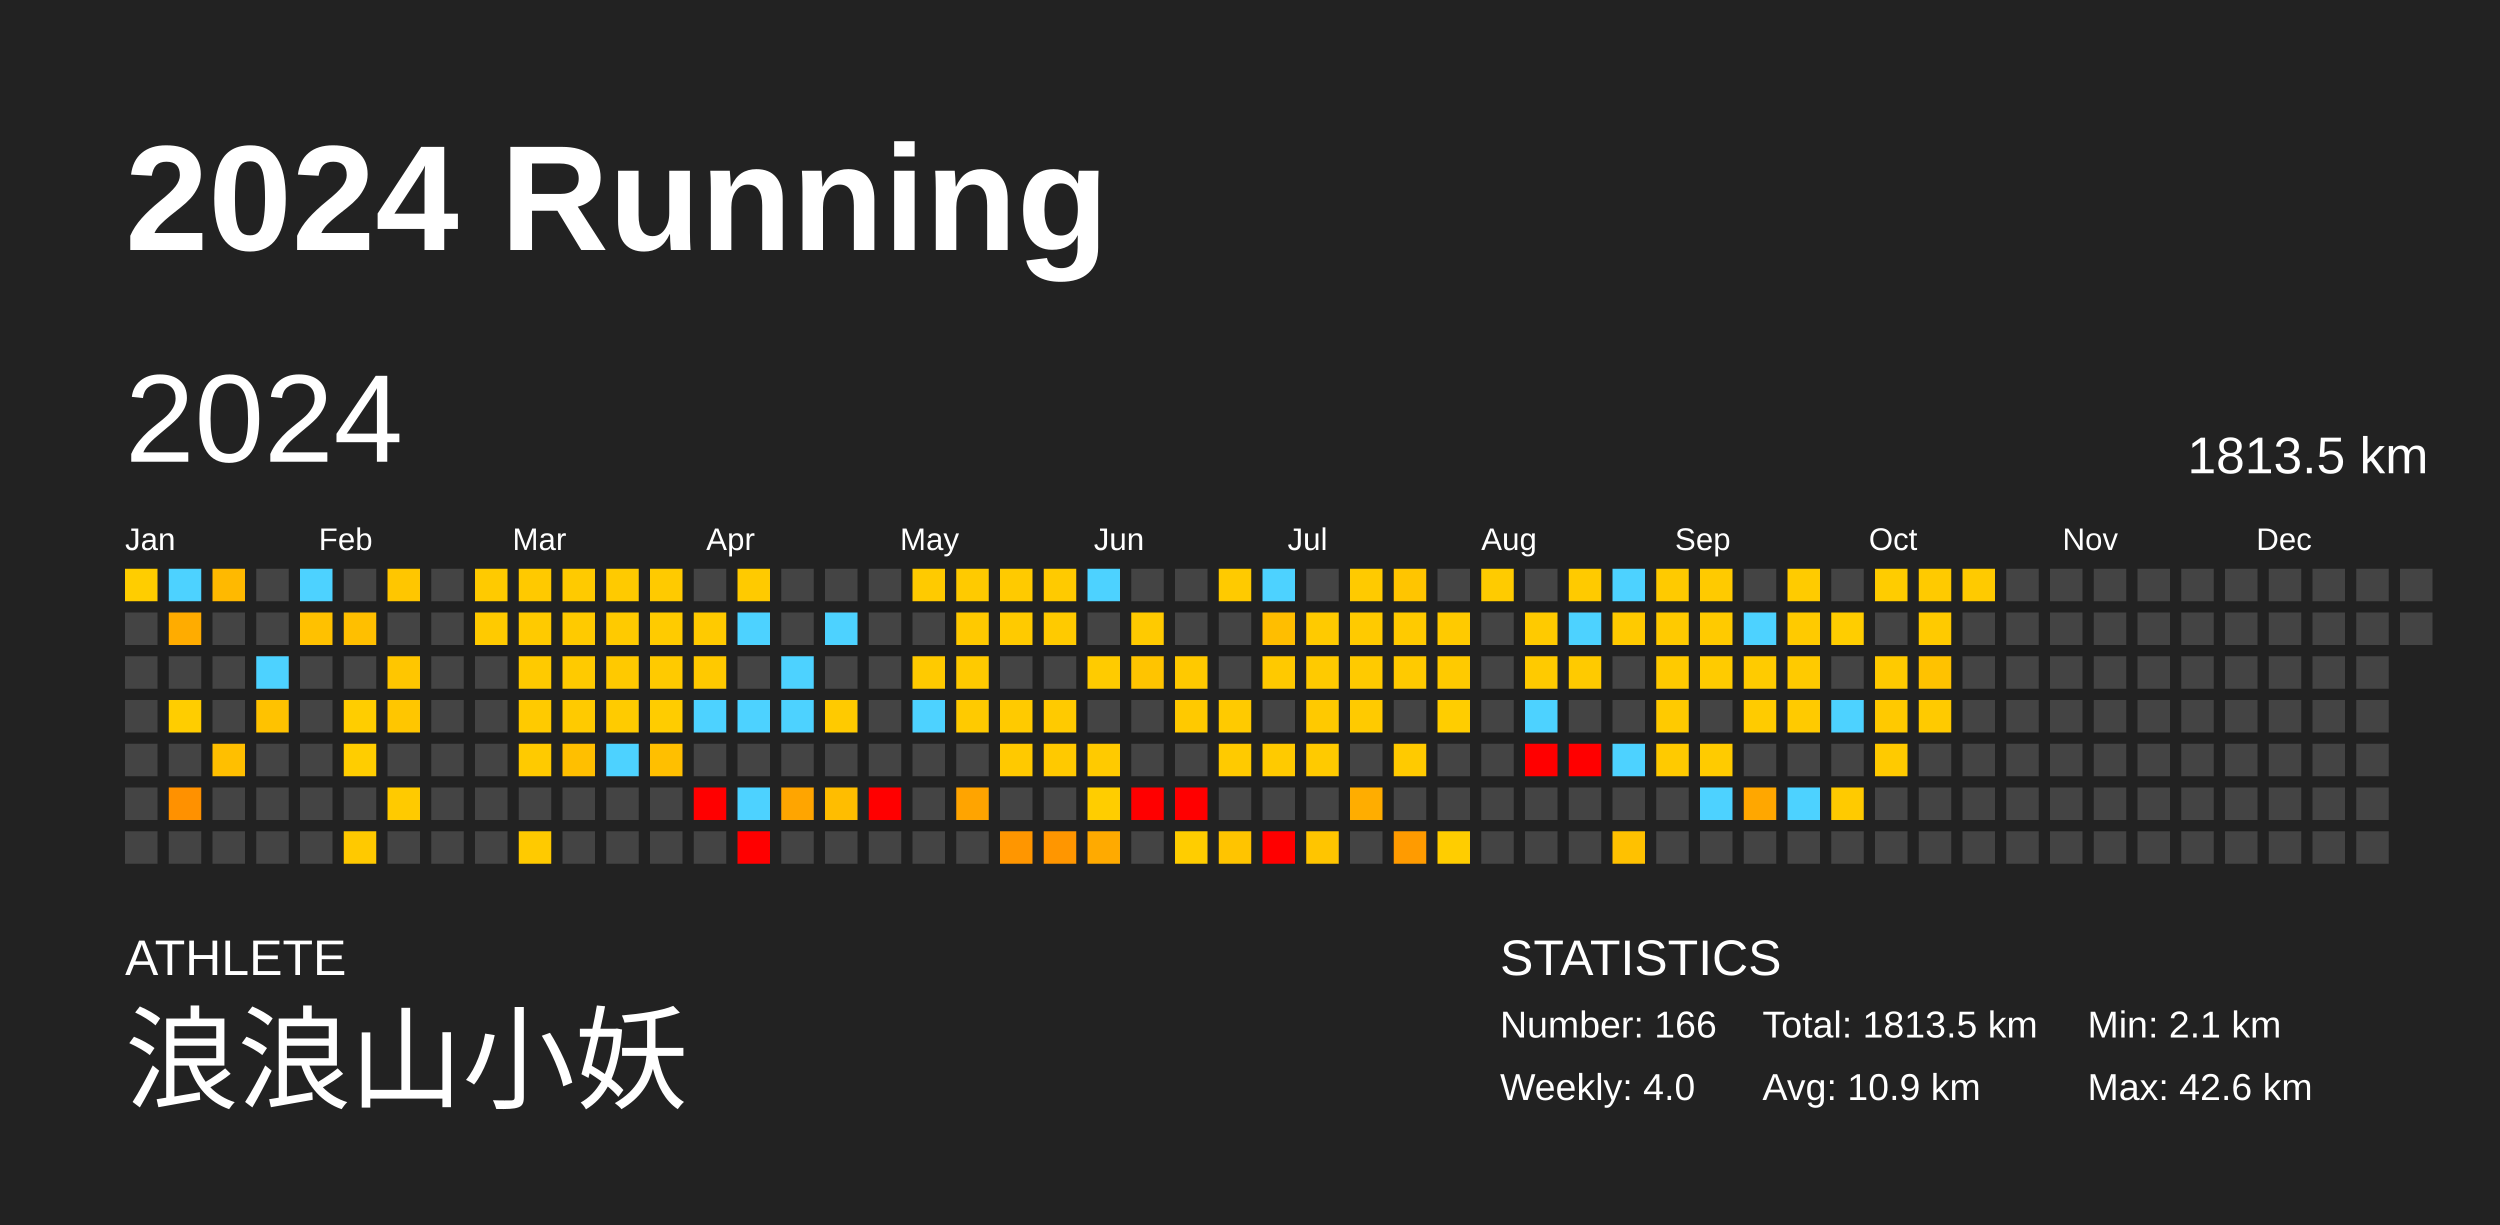
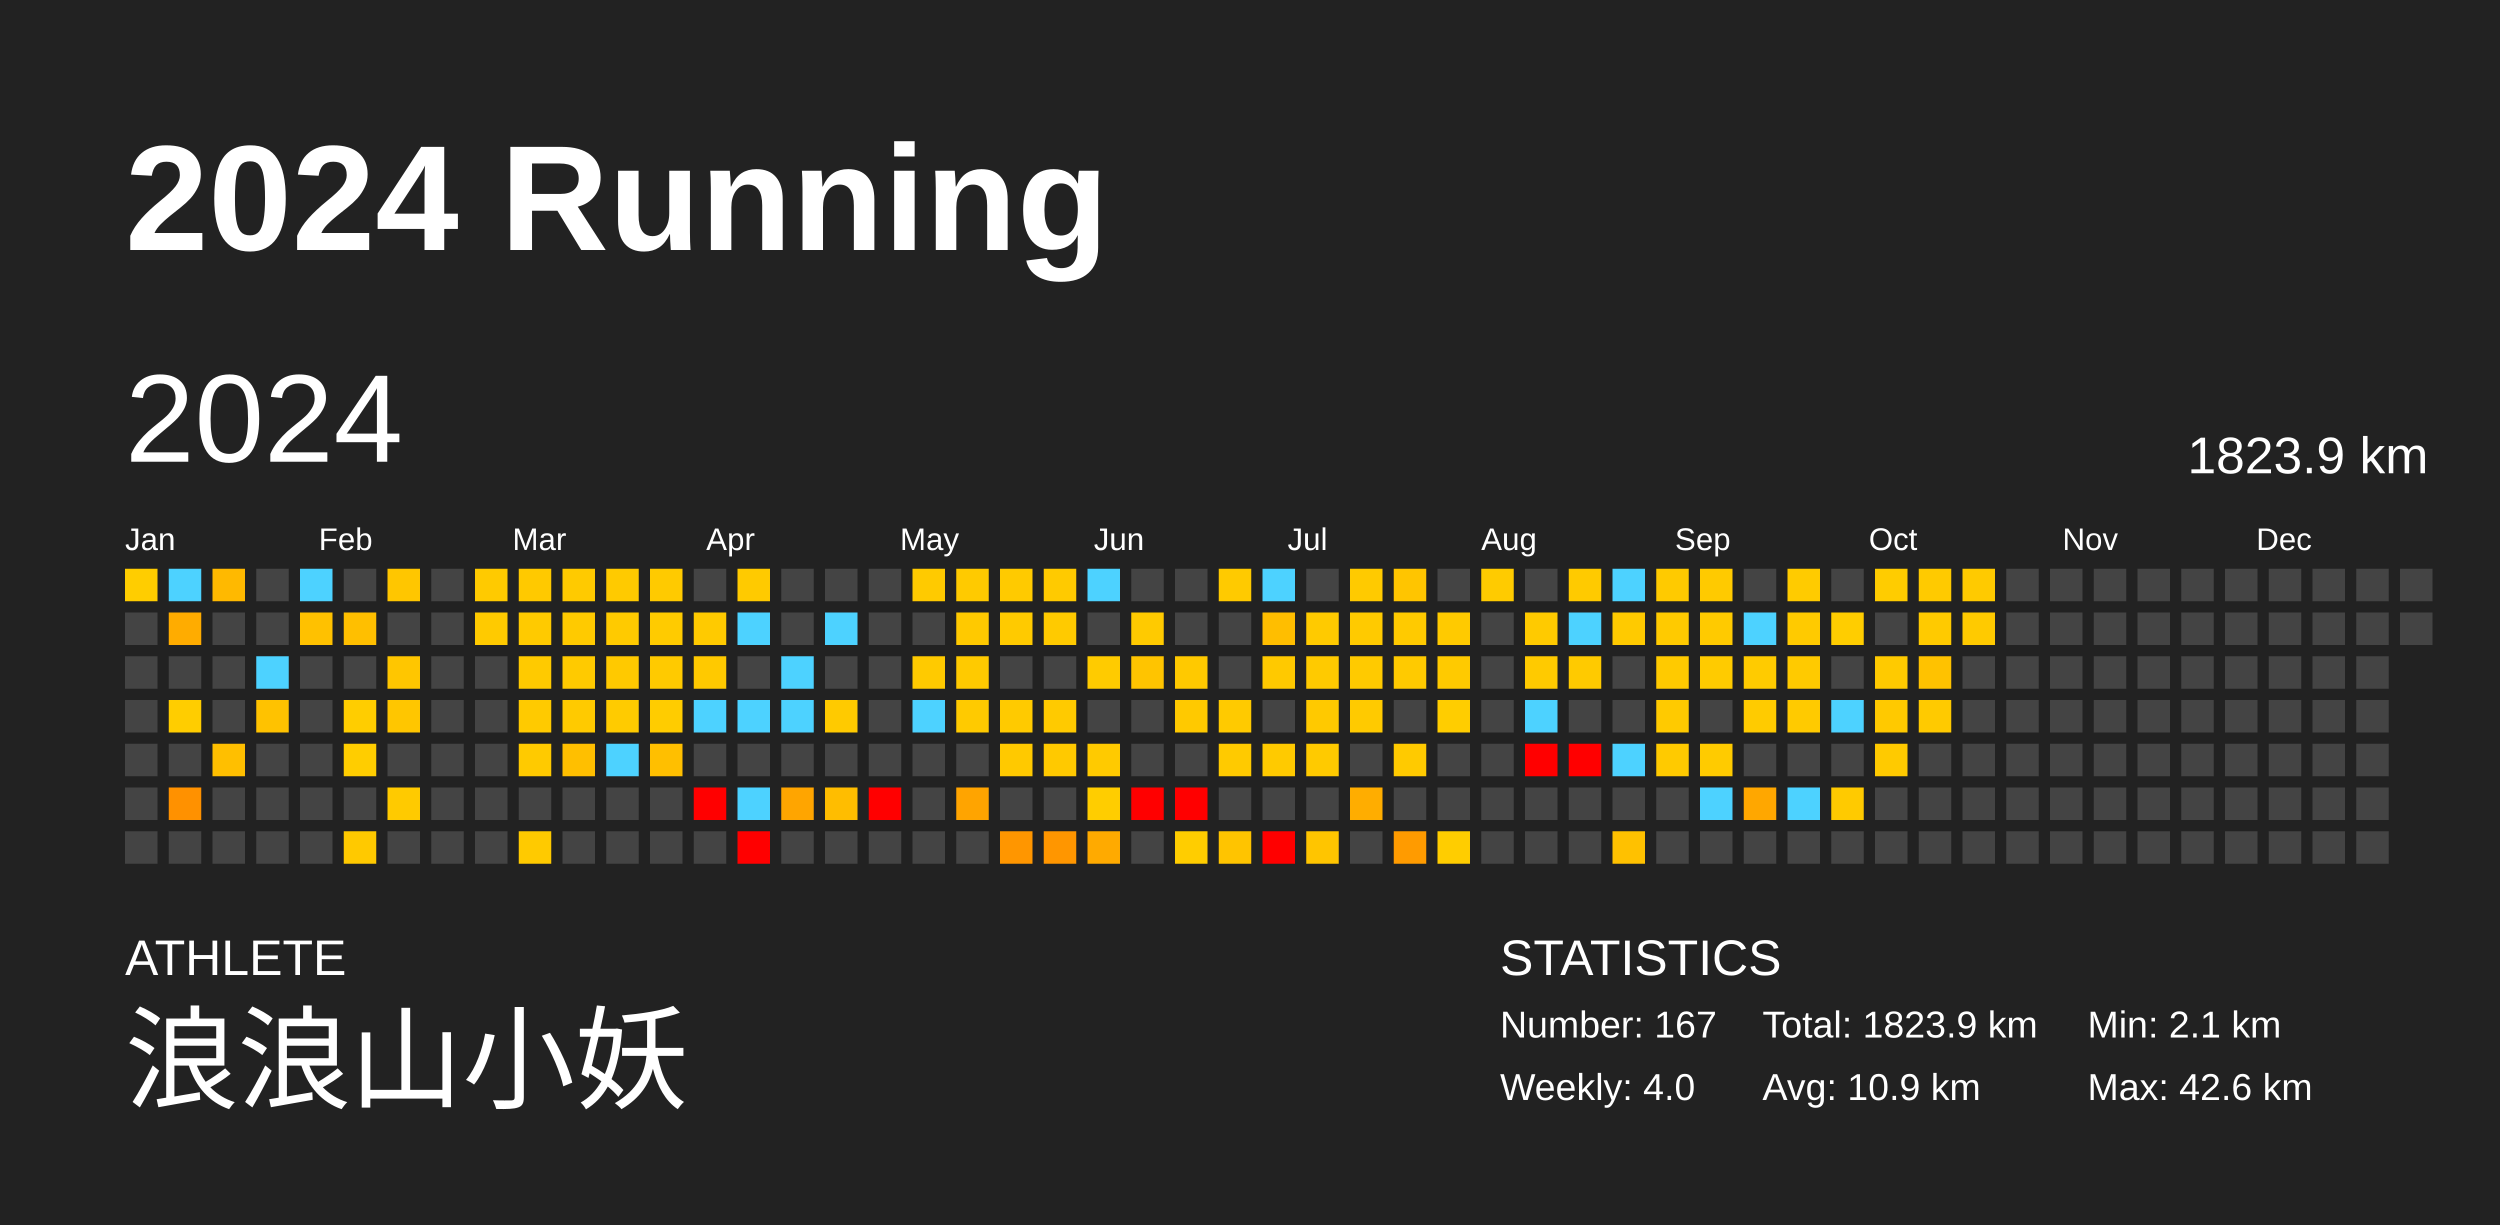
<svg xmlns="http://www.w3.org/2000/svg" baseProfile="full" height="98mm" version="1.1" viewBox="0,0,200,98" width="200mm">
  <defs />
  <rect fill="#222222" height="98" width="200" x="0" y="0" />
  <text fill="#FFFFFF" style="font-size:12px; font-family:Arial; font-weight:bold;" x="10" y="20">2024 Running</text>
  <text fill="#FFFFFF" style="font-size:4px; font-family:Arial" x="10" y="78">ATHLETE</text>
  <text fill="#FFFFFF" style="font-size:9px; font-family:Arial" x="10" y="88">浪浪山小妖</text>
  <text fill="#FFFFFF" style="font-size:4px; font-family:Arial" x="120" y="78">STATISTICS</text>
-   <text fill="#FFFFFF" style="font-size:3px; font-family:Arial" x="120" y="83">Number: 166</text>
+   <text fill="#FFFFFF" style="font-size:3px; font-family:Arial" x="120" y="83">Number: 167</text>
  <text fill="#FFFFFF" style="font-size:3px; font-family:Arial" x="120" y="88">Weekly: 4.0</text>
-   <text fill="#FFFFFF" style="font-size:3px; font-family:Arial" x="141" y="83">Total: 1813.5 km</text>
+   <text fill="#FFFFFF" style="font-size:3px; font-family:Arial" x="141" y="83">Total: 1823.9 km</text>
  <text fill="#FFFFFF" style="font-size:3px; font-family:Arial" x="141" y="88">Avg: 10.9 km</text>
  <text fill="#FFFFFF" style="font-size:3px; font-family:Arial" x="167" y="83">Min: 2.1 km</text>
  <text fill="#FFFFFF" style="font-size:3px; font-family:Arial" x="167" y="88">Max: 42.6 km</text>
  <text dominant-baseline="hanging" fill="#FFFFFF" style="font-size:10.0px; font-family:Arial;" x="10" y="30">2024</text>
-   <text dominant-baseline="hanging" fill="#FFFFFF" style="font-size:4.125px; font-family:Arial;" x="175" y="35">1813.5 km</text>
+   <text dominant-baseline="hanging" fill="#FFFFFF" style="font-size:4.125px; font-family:Arial;" x="175" y="35">1823.9 km</text>
  <text fill="#FFFFFF" style="font-size:2.5px; font-family:Arial" x="10.0" y="44">Jan</text>
  <text fill="#FFFFFF" style="font-size:2.5px; font-family:Arial" x="25.5" y="44">Feb</text>
  <text fill="#FFFFFF" style="font-size:2.5px; font-family:Arial" x="41.0" y="44">Mar</text>
  <text fill="#FFFFFF" style="font-size:2.5px; font-family:Arial" x="56.5" y="44">Apr</text>
  <text fill="#FFFFFF" style="font-size:2.5px; font-family:Arial" x="72.0" y="44">May</text>
  <text fill="#FFFFFF" style="font-size:2.5px; font-family:Arial" x="87.5" y="44">Jun</text>
  <text fill="#FFFFFF" style="font-size:2.5px; font-family:Arial" x="103.0" y="44">Jul</text>
  <text fill="#FFFFFF" style="font-size:2.5px; font-family:Arial" x="118.5" y="44">Aug</text>
  <text fill="#FFFFFF" style="font-size:2.5px; font-family:Arial" x="134.0" y="44">Sep</text>
  <text fill="#FFFFFF" style="font-size:2.5px; font-family:Arial" x="149.5" y="44">Oct</text>
  <text fill="#FFFFFF" style="font-size:2.5px; font-family:Arial" x="165.0" y="44">Nov</text>
  <text fill="#FFFFFF" style="font-size:2.5px; font-family:Arial" x="180.5" y="44">Dec</text>
  <rect fill="#ffcd00" height="2.6" width="2.6" x="10.0" y="45.5" />
  <rect fill="#444444" height="2.6" width="2.6" x="10.0" y="49.0" />
  <rect fill="#444444" height="2.6" width="2.6" x="10.0" y="52.5" />
  <rect fill="#444444" height="2.6" width="2.6" x="10.0" y="56.0" />
  <rect fill="#444444" height="2.6" width="2.6" x="10.0" y="59.5" />
  <rect fill="#444444" height="2.6" width="2.6" x="10.0" y="63.0" />
  <rect fill="#444444" height="2.6" width="2.6" x="10.0" y="66.5" />
  <rect fill="#4dd2ff" height="2.6" width="2.6" x="13.5" y="45.5" />
  <rect fill="#ffac00" height="2.6" width="2.6" x="13.5" y="49.0" />
  <rect fill="#444444" height="2.6" width="2.6" x="13.5" y="52.5" />
  <rect fill="#ffcd00" height="2.6" width="2.6" x="13.5" y="56.0" />
  <rect fill="#444444" height="2.6" width="2.6" x="13.5" y="59.5" />
  <rect fill="#ff9100" height="2.6" width="2.6" x="13.5" y="63.0" />
  <rect fill="#444444" height="2.6" width="2.6" x="13.5" y="66.5" />
  <rect fill="#ffb900" height="2.6" width="2.6" x="17.0" y="45.5" />
  <rect fill="#444444" height="2.6" width="2.6" x="17.0" y="49.0" />
  <rect fill="#444444" height="2.6" width="2.6" x="17.0" y="52.5" />
  <rect fill="#444444" height="2.6" width="2.6" x="17.0" y="56.0" />
  <rect fill="#ffbf00" height="2.6" width="2.6" x="17.0" y="59.5" />
  <rect fill="#444444" height="2.6" width="2.6" x="17.0" y="63.0" />
  <rect fill="#444444" height="2.6" width="2.6" x="17.0" y="66.5" />
  <rect fill="#444444" height="2.6" width="2.6" x="20.5" y="45.5" />
  <rect fill="#444444" height="2.6" width="2.6" x="20.5" y="49.0" />
  <rect fill="#4dd2ff" height="2.6" width="2.6" x="20.5" y="52.5" />
  <rect fill="#ffc200" height="2.6" width="2.6" x="20.5" y="56.0" />
  <rect fill="#444444" height="2.6" width="2.6" x="20.5" y="59.5" />
  <rect fill="#444444" height="2.6" width="2.6" x="20.5" y="63.0" />
  <rect fill="#444444" height="2.6" width="2.6" x="20.5" y="66.5" />
  <rect fill="#4dd2ff" height="2.6" width="2.6" x="24.0" y="45.5" />
  <rect fill="#ffc100" height="2.6" width="2.6" x="24.0" y="49.0" />
  <rect fill="#444444" height="2.6" width="2.6" x="24.0" y="52.5" />
  <rect fill="#444444" height="2.6" width="2.6" x="24.0" y="56.0" />
  <rect fill="#444444" height="2.6" width="2.6" x="24.0" y="59.5" />
  <rect fill="#444444" height="2.6" width="2.6" x="24.0" y="63.0" />
  <rect fill="#444444" height="2.6" width="2.6" x="24.0" y="66.5" />
  <rect fill="#444444" height="2.6" width="2.6" x="27.5" y="45.5" />
  <rect fill="#ffbf00" height="2.6" width="2.6" x="27.5" y="49.0" />
  <rect fill="#444444" height="2.6" width="2.6" x="27.5" y="52.5" />
  <rect fill="#ffcd00" height="2.6" width="2.6" x="27.5" y="56.0" />
  <rect fill="#ffcd00" height="2.6" width="2.6" x="27.5" y="59.5" />
  <rect fill="#444444" height="2.6" width="2.6" x="27.5" y="63.0" />
  <rect fill="#ffc900" height="2.6" width="2.6" x="27.5" y="66.5" />
  <rect fill="#ffc600" height="2.6" width="2.6" x="31.0" y="45.5" />
  <rect fill="#444444" height="2.6" width="2.6" x="31.0" y="49.0" />
  <rect fill="#ffc600" height="2.6" width="2.6" x="31.0" y="52.5" />
  <rect fill="#ffc600" height="2.6" width="2.6" x="31.0" y="56.0" />
  <rect fill="#444444" height="2.6" width="2.6" x="31.0" y="59.5" />
  <rect fill="#ffca00" height="2.6" width="2.6" x="31.0" y="63.0" />
  <rect fill="#444444" height="2.6" width="2.6" x="31.0" y="66.5" />
  <rect fill="#444444" height="2.6" width="2.6" x="34.5" y="45.5" />
  <rect fill="#444444" height="2.6" width="2.6" x="34.5" y="49.0" />
  <rect fill="#444444" height="2.6" width="2.6" x="34.5" y="52.5" />
  <rect fill="#444444" height="2.6" width="2.6" x="34.5" y="56.0" />
  <rect fill="#444444" height="2.6" width="2.6" x="34.5" y="59.5" />
  <rect fill="#444444" height="2.6" width="2.6" x="34.5" y="63.0" />
  <rect fill="#444444" height="2.6" width="2.6" x="34.5" y="66.5" />
  <rect fill="#ffca00" height="2.6" width="2.6" x="38.0" y="45.5" />
  <rect fill="#ffca00" height="2.6" width="2.6" x="38.0" y="49.0" />
  <rect fill="#444444" height="2.6" width="2.6" x="38.0" y="52.5" />
  <rect fill="#444444" height="2.6" width="2.6" x="38.0" y="56.0" />
  <rect fill="#444444" height="2.6" width="2.6" x="38.0" y="59.5" />
  <rect fill="#444444" height="2.6" width="2.6" x="38.0" y="63.0" />
  <rect fill="#444444" height="2.6" width="2.6" x="38.0" y="66.5" />
  <rect fill="#ffc900" height="2.6" width="2.6" x="41.5" y="45.5" />
  <rect fill="#ffca00" height="2.6" width="2.6" x="41.5" y="49.0" />
  <rect fill="#ffca00" height="2.6" width="2.6" x="41.5" y="52.5" />
  <rect fill="#ffca00" height="2.6" width="2.6" x="41.5" y="56.0" />
  <rect fill="#ffca00" height="2.6" width="2.6" x="41.5" y="59.5" />
  <rect fill="#444444" height="2.6" width="2.6" x="41.5" y="63.0" />
  <rect fill="#ffca00" height="2.6" width="2.6" x="41.5" y="66.5" />
  <rect fill="#ffca00" height="2.6" width="2.6" x="45.0" y="45.5" />
  <rect fill="#ffca00" height="2.6" width="2.6" x="45.0" y="49.0" />
  <rect fill="#ffca00" height="2.6" width="2.6" x="45.0" y="52.5" />
  <rect fill="#ffca00" height="2.6" width="2.6" x="45.0" y="56.0" />
  <rect fill="#ffbf00" height="2.6" width="2.6" x="45.0" y="59.5" />
  <rect fill="#444444" height="2.6" width="2.6" x="45.0" y="63.0" />
  <rect fill="#444444" height="2.6" width="2.6" x="45.0" y="66.5" />
  <rect fill="#ffca00" height="2.6" width="2.6" x="48.5" y="45.5" />
  <rect fill="#ffca00" height="2.6" width="2.6" x="48.5" y="49.0" />
  <rect fill="#ffc900" height="2.6" width="2.6" x="48.5" y="52.5" />
  <rect fill="#ffcb00" height="2.6" width="2.6" x="48.5" y="56.0" />
  <rect fill="#4dd2ff" height="2.6" width="2.6" x="48.5" y="59.5" />
  <rect fill="#444444" height="2.6" width="2.6" x="48.5" y="63.0" />
  <rect fill="#444444" height="2.6" width="2.6" x="48.5" y="66.5" />
  <rect fill="#ffca00" height="2.6" width="2.6" x="52.0" y="45.5" />
  <rect fill="#ffcb00" height="2.6" width="2.6" x="52.0" y="49.0" />
  <rect fill="#ffca00" height="2.6" width="2.6" x="52.0" y="52.5" />
  <rect fill="#ffcc00" height="2.6" width="2.6" x="52.0" y="56.0" />
  <rect fill="#ffbf00" height="2.6" width="2.6" x="52.0" y="59.5" />
  <rect fill="#444444" height="2.6" width="2.6" x="52.0" y="63.0" />
  <rect fill="#444444" height="2.6" width="2.6" x="52.0" y="66.5" />
  <rect fill="#444444" height="2.6" width="2.6" x="55.5" y="45.5" />
  <rect fill="#ffca00" height="2.6" width="2.6" x="55.5" y="49.0" />
  <rect fill="#ffc900" height="2.6" width="2.6" x="55.5" y="52.5" />
  <rect fill="#4dd2ff" height="2.6" width="2.6" x="55.5" y="56.0" />
  <rect fill="#444444" height="2.6" width="2.6" x="55.5" y="59.5" />
  <rect fill="red" height="2.6" width="2.6" x="55.5" y="63.0" />
  <rect fill="#444444" height="2.6" width="2.6" x="55.5" y="66.5" />
  <rect fill="#ffca00" height="2.6" width="2.6" x="59.0" y="45.5" />
  <rect fill="#4dd2ff" height="2.6" width="2.6" x="59.0" y="49.0" />
  <rect fill="#444444" height="2.6" width="2.6" x="59.0" y="52.5" />
  <rect fill="#4dd2ff" height="2.6" width="2.6" x="59.0" y="56.0" />
  <rect fill="#444444" height="2.6" width="2.6" x="59.0" y="59.5" />
  <rect fill="#4dd2ff" height="2.6" width="2.6" x="59.0" y="63.0" />
  <rect fill="red" height="2.6" width="2.6" x="59.0" y="66.5" />
  <rect fill="#444444" height="2.6" width="2.6" x="62.5" y="45.5" />
  <rect fill="#444444" height="2.6" width="2.6" x="62.5" y="49.0" />
  <rect fill="#4dd2ff" height="2.6" width="2.6" x="62.5" y="52.5" />
  <rect fill="#4dd2ff" height="2.6" width="2.6" x="62.5" y="56.0" />
  <rect fill="#444444" height="2.6" width="2.6" x="62.5" y="59.5" />
  <rect fill="#ffa500" height="2.6" width="2.6" x="62.5" y="63.0" />
  <rect fill="#444444" height="2.6" width="2.6" x="62.5" y="66.5" />
  <rect fill="#444444" height="2.6" width="2.6" x="66.0" y="45.5" />
  <rect fill="#4dd2ff" height="2.6" width="2.6" x="66.0" y="49.0" />
  <rect fill="#444444" height="2.6" width="2.6" x="66.0" y="52.5" />
  <rect fill="#ffca00" height="2.6" width="2.6" x="66.0" y="56.0" />
  <rect fill="#444444" height="2.6" width="2.6" x="66.0" y="59.5" />
  <rect fill="#ffbd00" height="2.6" width="2.6" x="66.0" y="63.0" />
  <rect fill="#444444" height="2.6" width="2.6" x="66.0" y="66.5" />
  <rect fill="#444444" height="2.6" width="2.6" x="69.5" y="45.5" />
  <rect fill="#444444" height="2.6" width="2.6" x="69.5" y="49.0" />
  <rect fill="#444444" height="2.6" width="2.6" x="69.5" y="52.5" />
  <rect fill="#444444" height="2.6" width="2.6" x="69.5" y="56.0" />
  <rect fill="#444444" height="2.6" width="2.6" x="69.5" y="59.5" />
  <rect fill="red" height="2.6" width="2.6" x="69.5" y="63.0" />
  <rect fill="#444444" height="2.6" width="2.6" x="69.5" y="66.5" />
  <rect fill="#ffca00" height="2.6" width="2.6" x="73.0" y="45.5" />
  <rect fill="#444444" height="2.6" width="2.6" x="73.0" y="49.0" />
  <rect fill="#ffca00" height="2.6" width="2.6" x="73.0" y="52.5" />
  <rect fill="#4dd2ff" height="2.6" width="2.6" x="73.0" y="56.0" />
  <rect fill="#444444" height="2.6" width="2.6" x="73.0" y="59.5" />
  <rect fill="#444444" height="2.6" width="2.6" x="73.0" y="63.0" />
  <rect fill="#444444" height="2.6" width="2.6" x="73.0" y="66.5" />
  <rect fill="#ffca00" height="2.6" width="2.6" x="76.5" y="45.5" />
  <rect fill="#ffc900" height="2.6" width="2.6" x="76.5" y="49.0" />
  <rect fill="#ffca00" height="2.6" width="2.6" x="76.5" y="52.5" />
  <rect fill="#ffca00" height="2.6" width="2.6" x="76.5" y="56.0" />
  <rect fill="#444444" height="2.6" width="2.6" x="76.5" y="59.5" />
  <rect fill="#ffa400" height="2.6" width="2.6" x="76.5" y="63.0" />
  <rect fill="#444444" height="2.6" width="2.6" x="76.5" y="66.5" />
  <rect fill="#ffca00" height="2.6" width="2.6" x="80.0" y="45.5" />
  <rect fill="#ffca00" height="2.6" width="2.6" x="80.0" y="49.0" />
  <rect fill="#444444" height="2.6" width="2.6" x="80.0" y="52.5" />
  <rect fill="#ffca00" height="2.6" width="2.6" x="80.0" y="56.0" />
  <rect fill="#ffc900" height="2.6" width="2.6" x="80.0" y="59.5" />
  <rect fill="#444444" height="2.6" width="2.6" x="80.0" y="63.0" />
  <rect fill="#ff9600" height="2.6" width="2.6" x="80.0" y="66.5" />
  <rect fill="#ffca00" height="2.6" width="2.6" x="83.5" y="45.5" />
  <rect fill="#ffca00" height="2.6" width="2.6" x="83.5" y="49.0" />
  <rect fill="#444444" height="2.6" width="2.6" x="83.5" y="52.5" />
  <rect fill="#ffca00" height="2.6" width="2.6" x="83.5" y="56.0" />
  <rect fill="#ffc900" height="2.6" width="2.6" x="83.5" y="59.5" />
  <rect fill="#444444" height="2.6" width="2.6" x="83.5" y="63.0" />
  <rect fill="#ff9600" height="2.6" width="2.6" x="83.5" y="66.5" />
  <rect fill="#4dd2ff" height="2.6" width="2.6" x="87.0" y="45.5" />
  <rect fill="#444444" height="2.6" width="2.6" x="87.0" y="49.0" />
  <rect fill="#ffcb00" height="2.6" width="2.6" x="87.0" y="52.5" />
  <rect fill="#444444" height="2.6" width="2.6" x="87.0" y="56.0" />
  <rect fill="#ffca00" height="2.6" width="2.6" x="87.0" y="59.5" />
  <rect fill="#ffcd00" height="2.6" width="2.6" x="87.0" y="63.0" />
  <rect fill="#ffaa00" height="2.6" width="2.6" x="87.0" y="66.5" />
  <rect fill="#444444" height="2.6" width="2.6" x="90.5" y="45.5" />
  <rect fill="#ffca00" height="2.6" width="2.6" x="90.5" y="49.0" />
  <rect fill="#ffc400" height="2.6" width="2.6" x="90.5" y="52.5" />
  <rect fill="#444444" height="2.6" width="2.6" x="90.5" y="56.0" />
  <rect fill="#444444" height="2.6" width="2.6" x="90.5" y="59.5" />
  <rect fill="red" height="2.6" width="2.6" x="90.5" y="63.0" />
  <rect fill="#444444" height="2.6" width="2.6" x="90.5" y="66.5" />
  <rect fill="#444444" height="2.6" width="2.6" x="94.0" y="45.5" />
  <rect fill="#444444" height="2.6" width="2.6" x="94.0" y="49.0" />
  <rect fill="#ffc900" height="2.6" width="2.6" x="94.0" y="52.5" />
  <rect fill="#ffc900" height="2.6" width="2.6" x="94.0" y="56.0" />
  <rect fill="#444444" height="2.6" width="2.6" x="94.0" y="59.5" />
  <rect fill="red" height="2.6" width="2.6" x="94.0" y="63.0" />
  <rect fill="#ffcd00" height="2.6" width="2.6" x="94.0" y="66.5" />
  <rect fill="#ffca00" height="2.6" width="2.6" x="97.5" y="45.5" />
  <rect fill="#444444" height="2.6" width="2.6" x="97.5" y="49.0" />
  <rect fill="#444444" height="2.6" width="2.6" x="97.5" y="52.5" />
  <rect fill="#ffca00" height="2.6" width="2.6" x="97.5" y="56.0" />
  <rect fill="#ffca00" height="2.6" width="2.6" x="97.5" y="59.5" />
  <rect fill="#444444" height="2.6" width="2.6" x="97.5" y="63.0" />
  <rect fill="#ffc400" height="2.6" width="2.6" x="97.5" y="66.5" />
  <rect fill="#4dd2ff" height="2.6" width="2.6" x="101.0" y="45.5" />
  <rect fill="#ffbe00" height="2.6" width="2.6" x="101.0" y="49.0" />
  <rect fill="#ffc900" height="2.6" width="2.6" x="101.0" y="52.5" />
  <rect fill="#444444" height="2.6" width="2.6" x="101.0" y="56.0" />
  <rect fill="#ffca00" height="2.6" width="2.6" x="101.0" y="59.5" />
  <rect fill="#444444" height="2.6" width="2.6" x="101.0" y="63.0" />
  <rect fill="red" height="2.6" width="2.6" x="101.0" y="66.5" />
  <rect fill="#444444" height="2.6" width="2.6" x="104.5" y="45.5" />
  <rect fill="#ffca00" height="2.6" width="2.6" x="104.5" y="49.0" />
  <rect fill="#ffca00" height="2.6" width="2.6" x="104.5" y="52.5" />
  <rect fill="#ffc900" height="2.6" width="2.6" x="104.5" y="56.0" />
  <rect fill="#ffca00" height="2.6" width="2.6" x="104.5" y="59.5" />
  <rect fill="#444444" height="2.6" width="2.6" x="104.5" y="63.0" />
  <rect fill="#ffc500" height="2.6" width="2.6" x="104.5" y="66.5" />
  <rect fill="#ffca00" height="2.6" width="2.6" x="108.0" y="45.5" />
  <rect fill="#ffca00" height="2.6" width="2.6" x="108.0" y="49.0" />
  <rect fill="#ffca00" height="2.6" width="2.6" x="108.0" y="52.5" />
  <rect fill="#ffca00" height="2.6" width="2.6" x="108.0" y="56.0" />
  <rect fill="#444444" height="2.6" width="2.6" x="108.0" y="59.5" />
  <rect fill="#ffad00" height="2.6" width="2.6" x="108.0" y="63.0" />
  <rect fill="#444444" height="2.6" width="2.6" x="108.0" y="66.5" />
  <rect fill="#ffc500" height="2.6" width="2.6" x="111.5" y="45.5" />
  <rect fill="#ffca00" height="2.6" width="2.6" x="111.5" y="49.0" />
  <rect fill="#ffca00" height="2.6" width="2.6" x="111.5" y="52.5" />
  <rect fill="#444444" height="2.6" width="2.6" x="111.5" y="56.0" />
  <rect fill="#ffca00" height="2.6" width="2.6" x="111.5" y="59.5" />
  <rect fill="#444444" height="2.6" width="2.6" x="111.5" y="63.0" />
  <rect fill="#ff9b00" height="2.6" width="2.6" x="111.5" y="66.5" />
  <rect fill="#444444" height="2.6" width="2.6" x="115.0" y="45.5" />
  <rect fill="#ffca00" height="2.6" width="2.6" x="115.0" y="49.0" />
  <rect fill="#ffca00" height="2.6" width="2.6" x="115.0" y="52.5" />
  <rect fill="#ffcd00" height="2.6" width="2.6" x="115.0" y="56.0" />
  <rect fill="#444444" height="2.6" width="2.6" x="115.0" y="59.5" />
  <rect fill="#444444" height="2.6" width="2.6" x="115.0" y="63.0" />
  <rect fill="#ffcd00" height="2.6" width="2.6" x="115.0" y="66.5" />
  <rect fill="#ffcb00" height="2.6" width="2.6" x="118.5" y="45.5" />
  <rect fill="#444444" height="2.6" width="2.6" x="118.5" y="49.0" />
  <rect fill="#444444" height="2.6" width="2.6" x="118.5" y="52.5" />
  <rect fill="#444444" height="2.6" width="2.6" x="118.5" y="56.0" />
  <rect fill="#444444" height="2.6" width="2.6" x="118.5" y="59.5" />
  <rect fill="#444444" height="2.6" width="2.6" x="118.5" y="63.0" />
  <rect fill="#444444" height="2.6" width="2.6" x="118.5" y="66.5" />
  <rect fill="#444444" height="2.6" width="2.6" x="122.0" y="45.5" />
  <rect fill="#ffca00" height="2.6" width="2.6" x="122.0" y="49.0" />
  <rect fill="#ffca00" height="2.6" width="2.6" x="122.0" y="52.5" />
  <rect fill="#4dd2ff" height="2.6" width="2.6" x="122.0" y="56.0" />
  <rect fill="red" height="2.6" width="2.6" x="122.0" y="59.5" />
  <rect fill="#444444" height="2.6" width="2.6" x="122.0" y="63.0" />
  <rect fill="#444444" height="2.6" width="2.6" x="122.0" y="66.5" />
  <rect fill="#ffca00" height="2.6" width="2.6" x="125.5" y="45.5" />
  <rect fill="#4dd2ff" height="2.6" width="2.6" x="125.5" y="49.0" />
  <rect fill="#ffca00" height="2.6" width="2.6" x="125.5" y="52.5" />
  <rect fill="#444444" height="2.6" width="2.6" x="125.5" y="56.0" />
  <rect fill="red" height="2.6" width="2.6" x="125.5" y="59.5" />
  <rect fill="#444444" height="2.6" width="2.6" x="125.5" y="63.0" />
  <rect fill="#444444" height="2.6" width="2.6" x="125.5" y="66.5" />
  <rect fill="#4dd2ff" height="2.6" width="2.6" x="129.0" y="45.5" />
  <rect fill="#ffca00" height="2.6" width="2.6" x="129.0" y="49.0" />
  <rect fill="#444444" height="2.6" width="2.6" x="129.0" y="52.5" />
  <rect fill="#444444" height="2.6" width="2.6" x="129.0" y="56.0" />
  <rect fill="#4dd2ff" height="2.6" width="2.6" x="129.0" y="59.5" />
  <rect fill="#444444" height="2.6" width="2.6" x="129.0" y="63.0" />
  <rect fill="#ffc100" height="2.6" width="2.6" x="129.0" y="66.5" />
  <rect fill="#ffca00" height="2.6" width="2.6" x="132.5" y="45.5" />
  <rect fill="#ffca00" height="2.6" width="2.6" x="132.5" y="49.0" />
  <rect fill="#ffca00" height="2.6" width="2.6" x="132.5" y="52.5" />
  <rect fill="#ffca00" height="2.6" width="2.6" x="132.5" y="56.0" />
  <rect fill="#ffca00" height="2.6" width="2.6" x="132.5" y="59.5" />
  <rect fill="#444444" height="2.6" width="2.6" x="132.5" y="63.0" />
  <rect fill="#444444" height="2.6" width="2.6" x="132.5" y="66.5" />
  <rect fill="#ffca00" height="2.6" width="2.6" x="136.0" y="45.5" />
  <rect fill="#ffca00" height="2.6" width="2.6" x="136.0" y="49.0" />
  <rect fill="#ffcb00" height="2.6" width="2.6" x="136.0" y="52.5" />
  <rect fill="#444444" height="2.6" width="2.6" x="136.0" y="56.0" />
  <rect fill="#ffcb00" height="2.6" width="2.6" x="136.0" y="59.5" />
  <rect fill="#4dd2ff" height="2.6" width="2.6" x="136.0" y="63.0" />
  <rect fill="#444444" height="2.6" width="2.6" x="136.0" y="66.5" />
  <rect fill="#444444" height="2.6" width="2.6" x="139.5" y="45.5" />
  <rect fill="#4dd2ff" height="2.6" width="2.6" x="139.5" y="49.0" />
  <rect fill="#ffcb00" height="2.6" width="2.6" x="139.5" y="52.5" />
  <rect fill="#ffcb00" height="2.6" width="2.6" x="139.5" y="56.0" />
  <rect fill="#444444" height="2.6" width="2.6" x="139.5" y="59.5" />
  <rect fill="#ffa700" height="2.6" width="2.6" x="139.5" y="63.0" />
  <rect fill="#444444" height="2.6" width="2.6" x="139.5" y="66.5" />
  <rect fill="#ffcb00" height="2.6" width="2.6" x="143.0" y="45.5" />
  <rect fill="#ffca00" height="2.6" width="2.6" x="143.0" y="49.0" />
  <rect fill="#ffca00" height="2.6" width="2.6" x="143.0" y="52.5" />
  <rect fill="#ffca00" height="2.6" width="2.6" x="143.0" y="56.0" />
  <rect fill="#444444" height="2.6" width="2.6" x="143.0" y="59.5" />
  <rect fill="#4dd2ff" height="2.6" width="2.6" x="143.0" y="63.0" />
  <rect fill="#444444" height="2.6" width="2.6" x="143.0" y="66.5" />
  <rect fill="#444444" height="2.6" width="2.6" x="146.5" y="45.5" />
  <rect fill="#ffcd00" height="2.6" width="2.6" x="146.5" y="49.0" />
  <rect fill="#444444" height="2.6" width="2.6" x="146.5" y="52.5" />
  <rect fill="#4dd2ff" height="2.6" width="2.6" x="146.5" y="56.0" />
  <rect fill="#444444" height="2.6" width="2.6" x="146.5" y="59.5" />
  <rect fill="#ffca00" height="2.6" width="2.6" x="146.5" y="63.0" />
  <rect fill="#444444" height="2.6" width="2.6" x="146.5" y="66.5" />
  <rect fill="#ffcc00" height="2.6" width="2.6" x="150.0" y="45.5" />
  <rect fill="#444444" height="2.6" width="2.6" x="150.0" y="49.0" />
  <rect fill="#ffca00" height="2.6" width="2.6" x="150.0" y="52.5" />
  <rect fill="#ffc900" height="2.6" width="2.6" x="150.0" y="56.0" />
  <rect fill="#ffca00" height="2.6" width="2.6" x="150.0" y="59.5" />
  <rect fill="#444444" height="2.6" width="2.6" x="150.0" y="63.0" />
  <rect fill="#444444" height="2.6" width="2.6" x="150.0" y="66.5" />
  <rect fill="#ffca00" height="2.6" width="2.6" x="153.5" y="45.5" />
  <rect fill="#ffca00" height="2.6" width="2.6" x="153.5" y="49.0" />
  <rect fill="#ffc200" height="2.6" width="2.6" x="153.5" y="52.5" />
  <rect fill="#ffca00" height="2.6" width="2.6" x="153.5" y="56.0" />
  <rect fill="#444444" height="2.6" width="2.6" x="153.5" y="59.5" />
  <rect fill="#444444" height="2.6" width="2.6" x="153.5" y="63.0" />
  <rect fill="#444444" height="2.6" width="2.6" x="153.5" y="66.5" />
  <rect fill="#ffca00" height="2.6" width="2.6" x="157.0" y="45.5" />
-   <rect fill="#444444" height="2.6" width="2.6" x="157.0" y="49.0" />
+   <rect fill="#ffca00" height="2.6" width="2.6" x="157.0" y="49.0" />
  <rect fill="#444444" height="2.6" width="2.6" x="157.0" y="52.5" />
  <rect fill="#444444" height="2.6" width="2.6" x="157.0" y="56.0" />
  <rect fill="#444444" height="2.6" width="2.6" x="157.0" y="59.5" />
  <rect fill="#444444" height="2.6" width="2.6" x="157.0" y="63.0" />
  <rect fill="#444444" height="2.6" width="2.6" x="157.0" y="66.5" />
  <rect fill="#444444" height="2.6" width="2.6" x="160.5" y="45.5" />
  <rect fill="#444444" height="2.6" width="2.6" x="160.5" y="49.0" />
  <rect fill="#444444" height="2.6" width="2.6" x="160.5" y="52.5" />
  <rect fill="#444444" height="2.6" width="2.6" x="160.5" y="56.0" />
  <rect fill="#444444" height="2.6" width="2.6" x="160.5" y="59.5" />
  <rect fill="#444444" height="2.6" width="2.6" x="160.5" y="63.0" />
  <rect fill="#444444" height="2.6" width="2.6" x="160.5" y="66.5" />
  <rect fill="#444444" height="2.6" width="2.6" x="164.0" y="45.5" />
  <rect fill="#444444" height="2.6" width="2.6" x="164.0" y="49.0" />
  <rect fill="#444444" height="2.6" width="2.6" x="164.0" y="52.5" />
  <rect fill="#444444" height="2.6" width="2.6" x="164.0" y="56.0" />
  <rect fill="#444444" height="2.6" width="2.6" x="164.0" y="59.5" />
  <rect fill="#444444" height="2.6" width="2.6" x="164.0" y="63.0" />
  <rect fill="#444444" height="2.6" width="2.6" x="164.0" y="66.5" />
  <rect fill="#444444" height="2.6" width="2.6" x="167.5" y="45.5" />
  <rect fill="#444444" height="2.6" width="2.6" x="167.5" y="49.0" />
  <rect fill="#444444" height="2.6" width="2.6" x="167.5" y="52.5" />
  <rect fill="#444444" height="2.6" width="2.6" x="167.5" y="56.0" />
  <rect fill="#444444" height="2.6" width="2.6" x="167.5" y="59.5" />
  <rect fill="#444444" height="2.6" width="2.6" x="167.5" y="63.0" />
  <rect fill="#444444" height="2.6" width="2.6" x="167.5" y="66.5" />
  <rect fill="#444444" height="2.6" width="2.6" x="171.0" y="45.5" />
  <rect fill="#444444" height="2.6" width="2.6" x="171.0" y="49.0" />
  <rect fill="#444444" height="2.6" width="2.6" x="171.0" y="52.5" />
  <rect fill="#444444" height="2.6" width="2.6" x="171.0" y="56.0" />
  <rect fill="#444444" height="2.6" width="2.6" x="171.0" y="59.5" />
  <rect fill="#444444" height="2.6" width="2.6" x="171.0" y="63.0" />
  <rect fill="#444444" height="2.6" width="2.6" x="171.0" y="66.5" />
  <rect fill="#444444" height="2.6" width="2.6" x="174.5" y="45.5" />
  <rect fill="#444444" height="2.6" width="2.6" x="174.5" y="49.0" />
  <rect fill="#444444" height="2.6" width="2.6" x="174.5" y="52.5" />
  <rect fill="#444444" height="2.6" width="2.6" x="174.5" y="56.0" />
  <rect fill="#444444" height="2.6" width="2.6" x="174.5" y="59.5" />
  <rect fill="#444444" height="2.6" width="2.6" x="174.5" y="63.0" />
  <rect fill="#444444" height="2.6" width="2.6" x="174.5" y="66.5" />
  <rect fill="#444444" height="2.6" width="2.6" x="178.0" y="45.5" />
  <rect fill="#444444" height="2.6" width="2.6" x="178.0" y="49.0" />
  <rect fill="#444444" height="2.6" width="2.6" x="178.0" y="52.5" />
  <rect fill="#444444" height="2.6" width="2.6" x="178.0" y="56.0" />
  <rect fill="#444444" height="2.6" width="2.6" x="178.0" y="59.5" />
  <rect fill="#444444" height="2.6" width="2.6" x="178.0" y="63.0" />
  <rect fill="#444444" height="2.6" width="2.6" x="178.0" y="66.5" />
  <rect fill="#444444" height="2.6" width="2.6" x="181.5" y="45.5" />
  <rect fill="#444444" height="2.6" width="2.6" x="181.5" y="49.0" />
  <rect fill="#444444" height="2.6" width="2.6" x="181.5" y="52.5" />
  <rect fill="#444444" height="2.6" width="2.6" x="181.5" y="56.0" />
  <rect fill="#444444" height="2.6" width="2.6" x="181.5" y="59.5" />
  <rect fill="#444444" height="2.6" width="2.6" x="181.5" y="63.0" />
  <rect fill="#444444" height="2.6" width="2.6" x="181.5" y="66.5" />
  <rect fill="#444444" height="2.6" width="2.6" x="185.0" y="45.5" />
  <rect fill="#444444" height="2.6" width="2.6" x="185.0" y="49.0" />
  <rect fill="#444444" height="2.6" width="2.6" x="185.0" y="52.5" />
  <rect fill="#444444" height="2.6" width="2.6" x="185.0" y="56.0" />
  <rect fill="#444444" height="2.6" width="2.6" x="185.0" y="59.5" />
  <rect fill="#444444" height="2.6" width="2.6" x="185.0" y="63.0" />
  <rect fill="#444444" height="2.6" width="2.6" x="185.0" y="66.5" />
  <rect fill="#444444" height="2.6" width="2.6" x="188.5" y="45.5" />
  <rect fill="#444444" height="2.6" width="2.6" x="188.5" y="49.0" />
  <rect fill="#444444" height="2.6" width="2.6" x="188.5" y="52.5" />
  <rect fill="#444444" height="2.6" width="2.6" x="188.5" y="56.0" />
  <rect fill="#444444" height="2.6" width="2.6" x="188.5" y="59.5" />
  <rect fill="#444444" height="2.6" width="2.6" x="188.5" y="63.0" />
  <rect fill="#444444" height="2.6" width="2.6" x="188.5" y="66.5" />
  <rect fill="#444444" height="2.6" width="2.6" x="192.0" y="45.5" />
  <rect fill="#444444" height="2.6" width="2.6" x="192.0" y="49.0" />
</svg>
